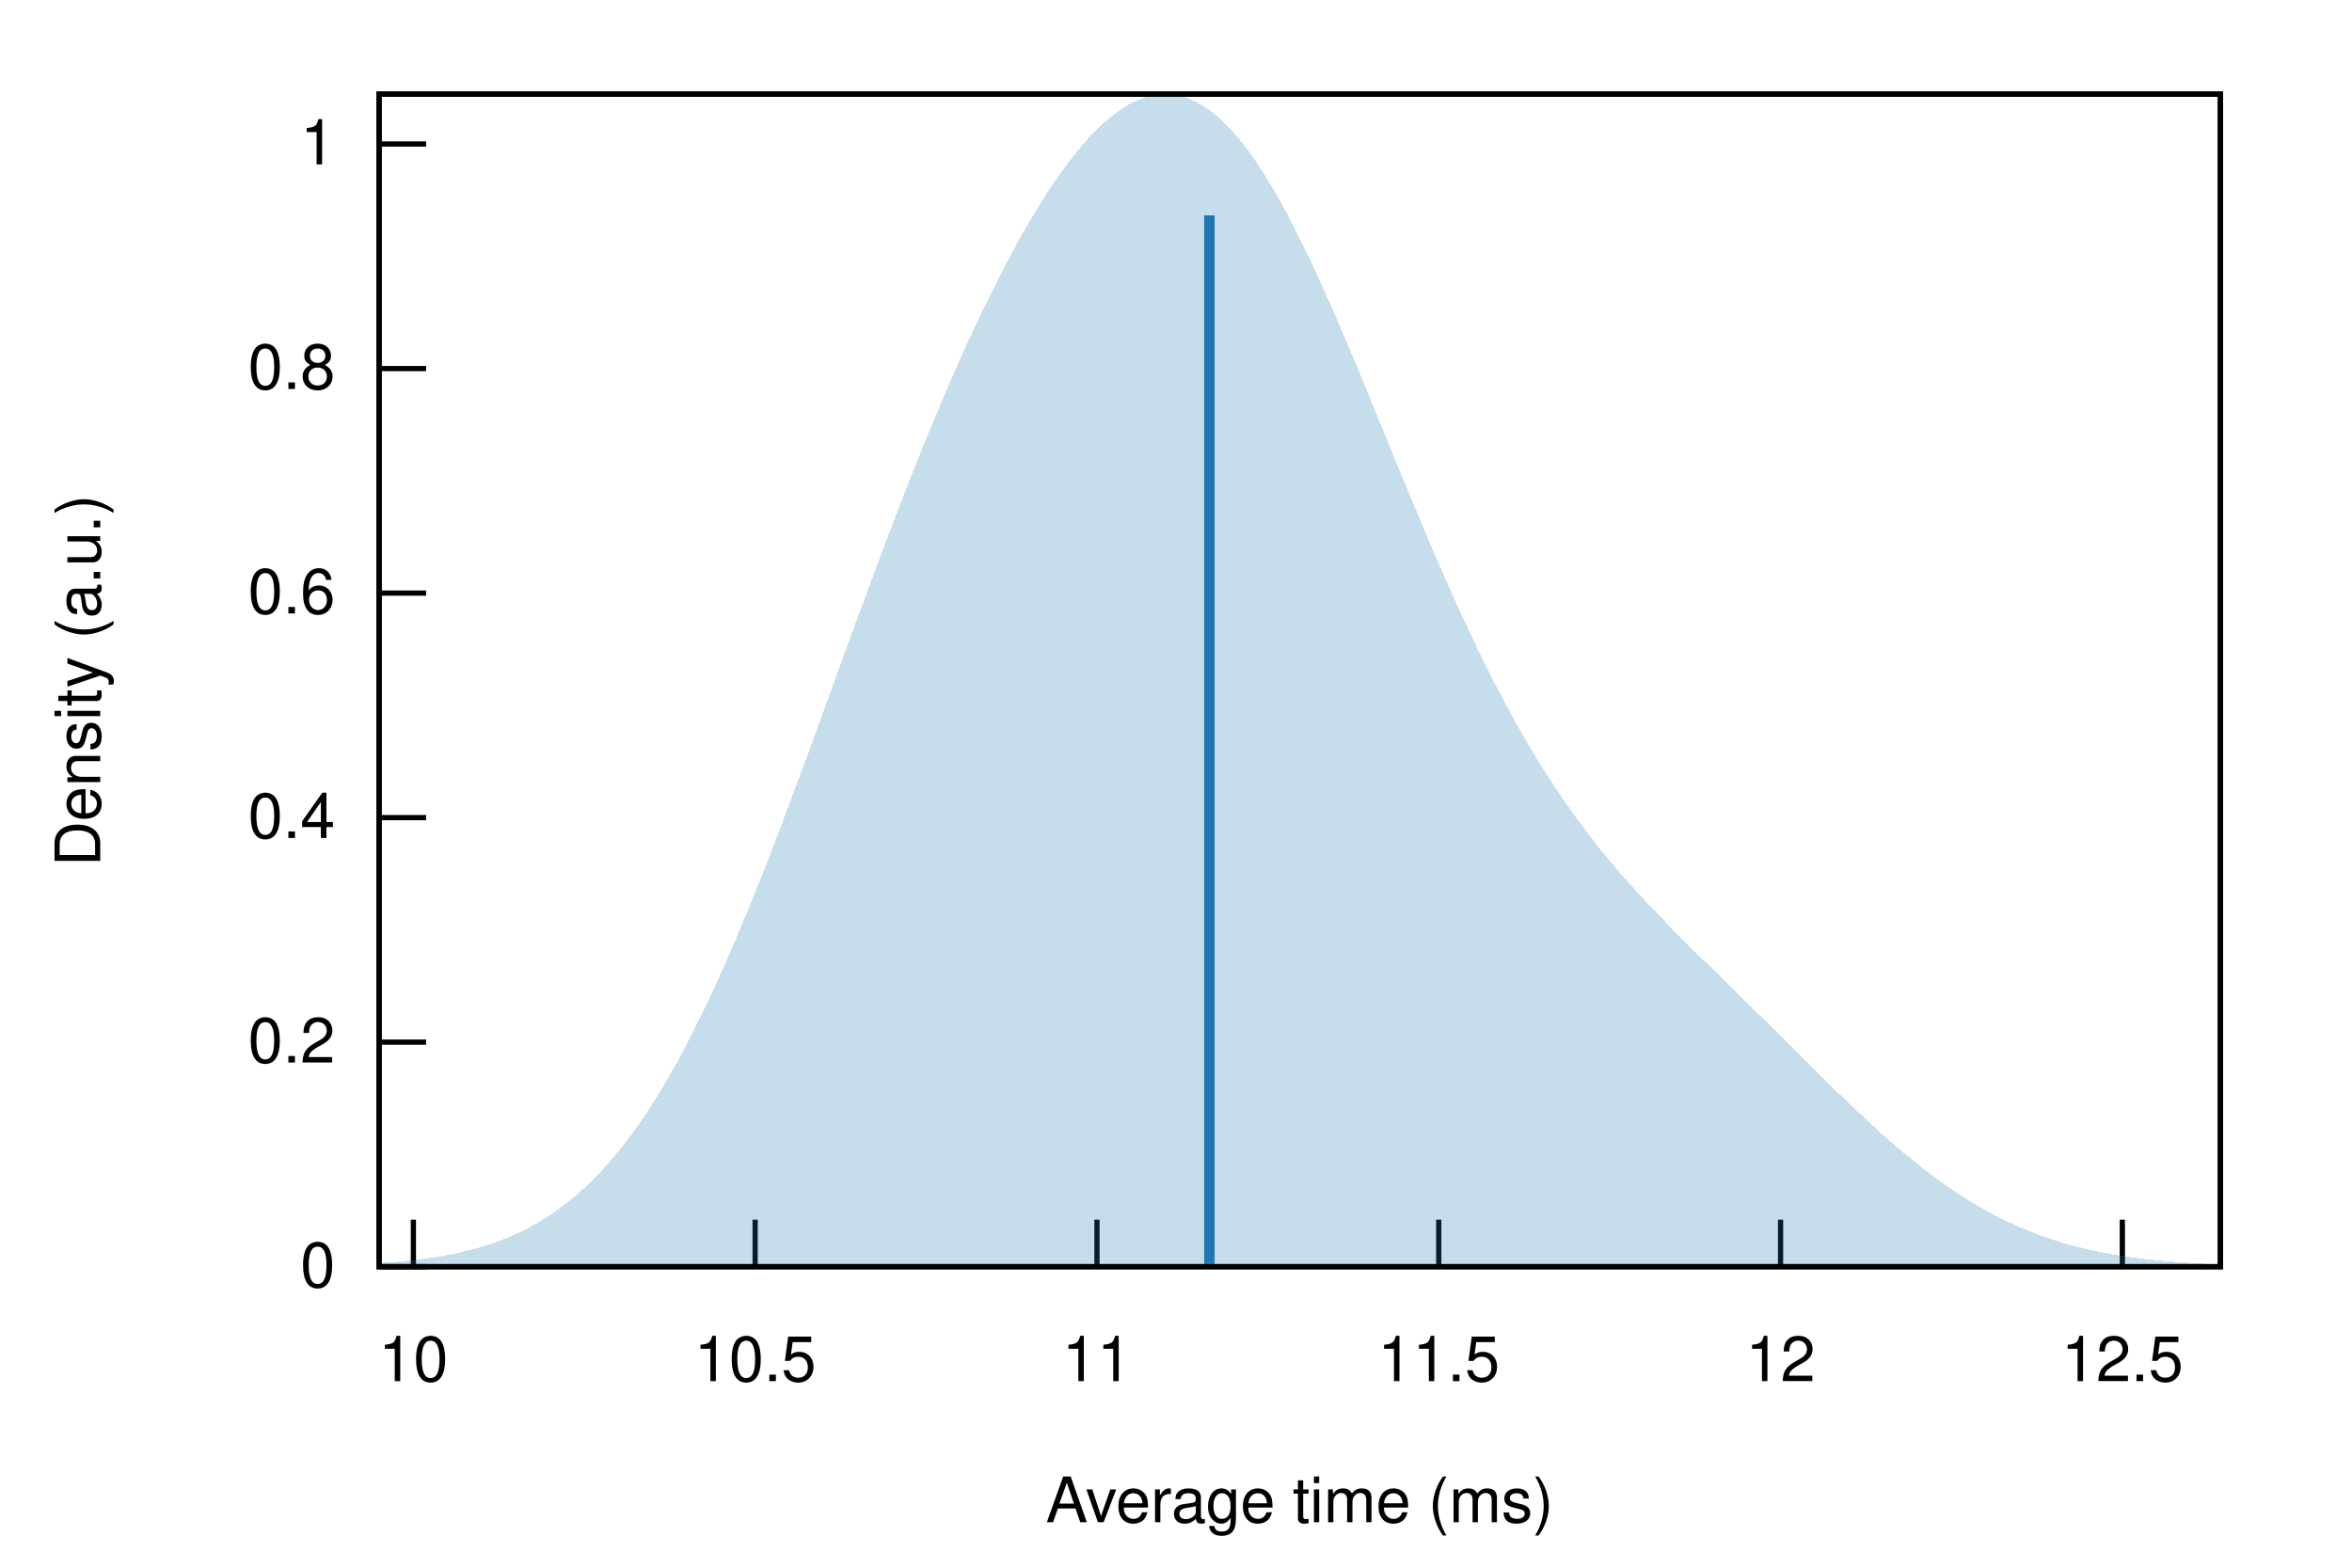
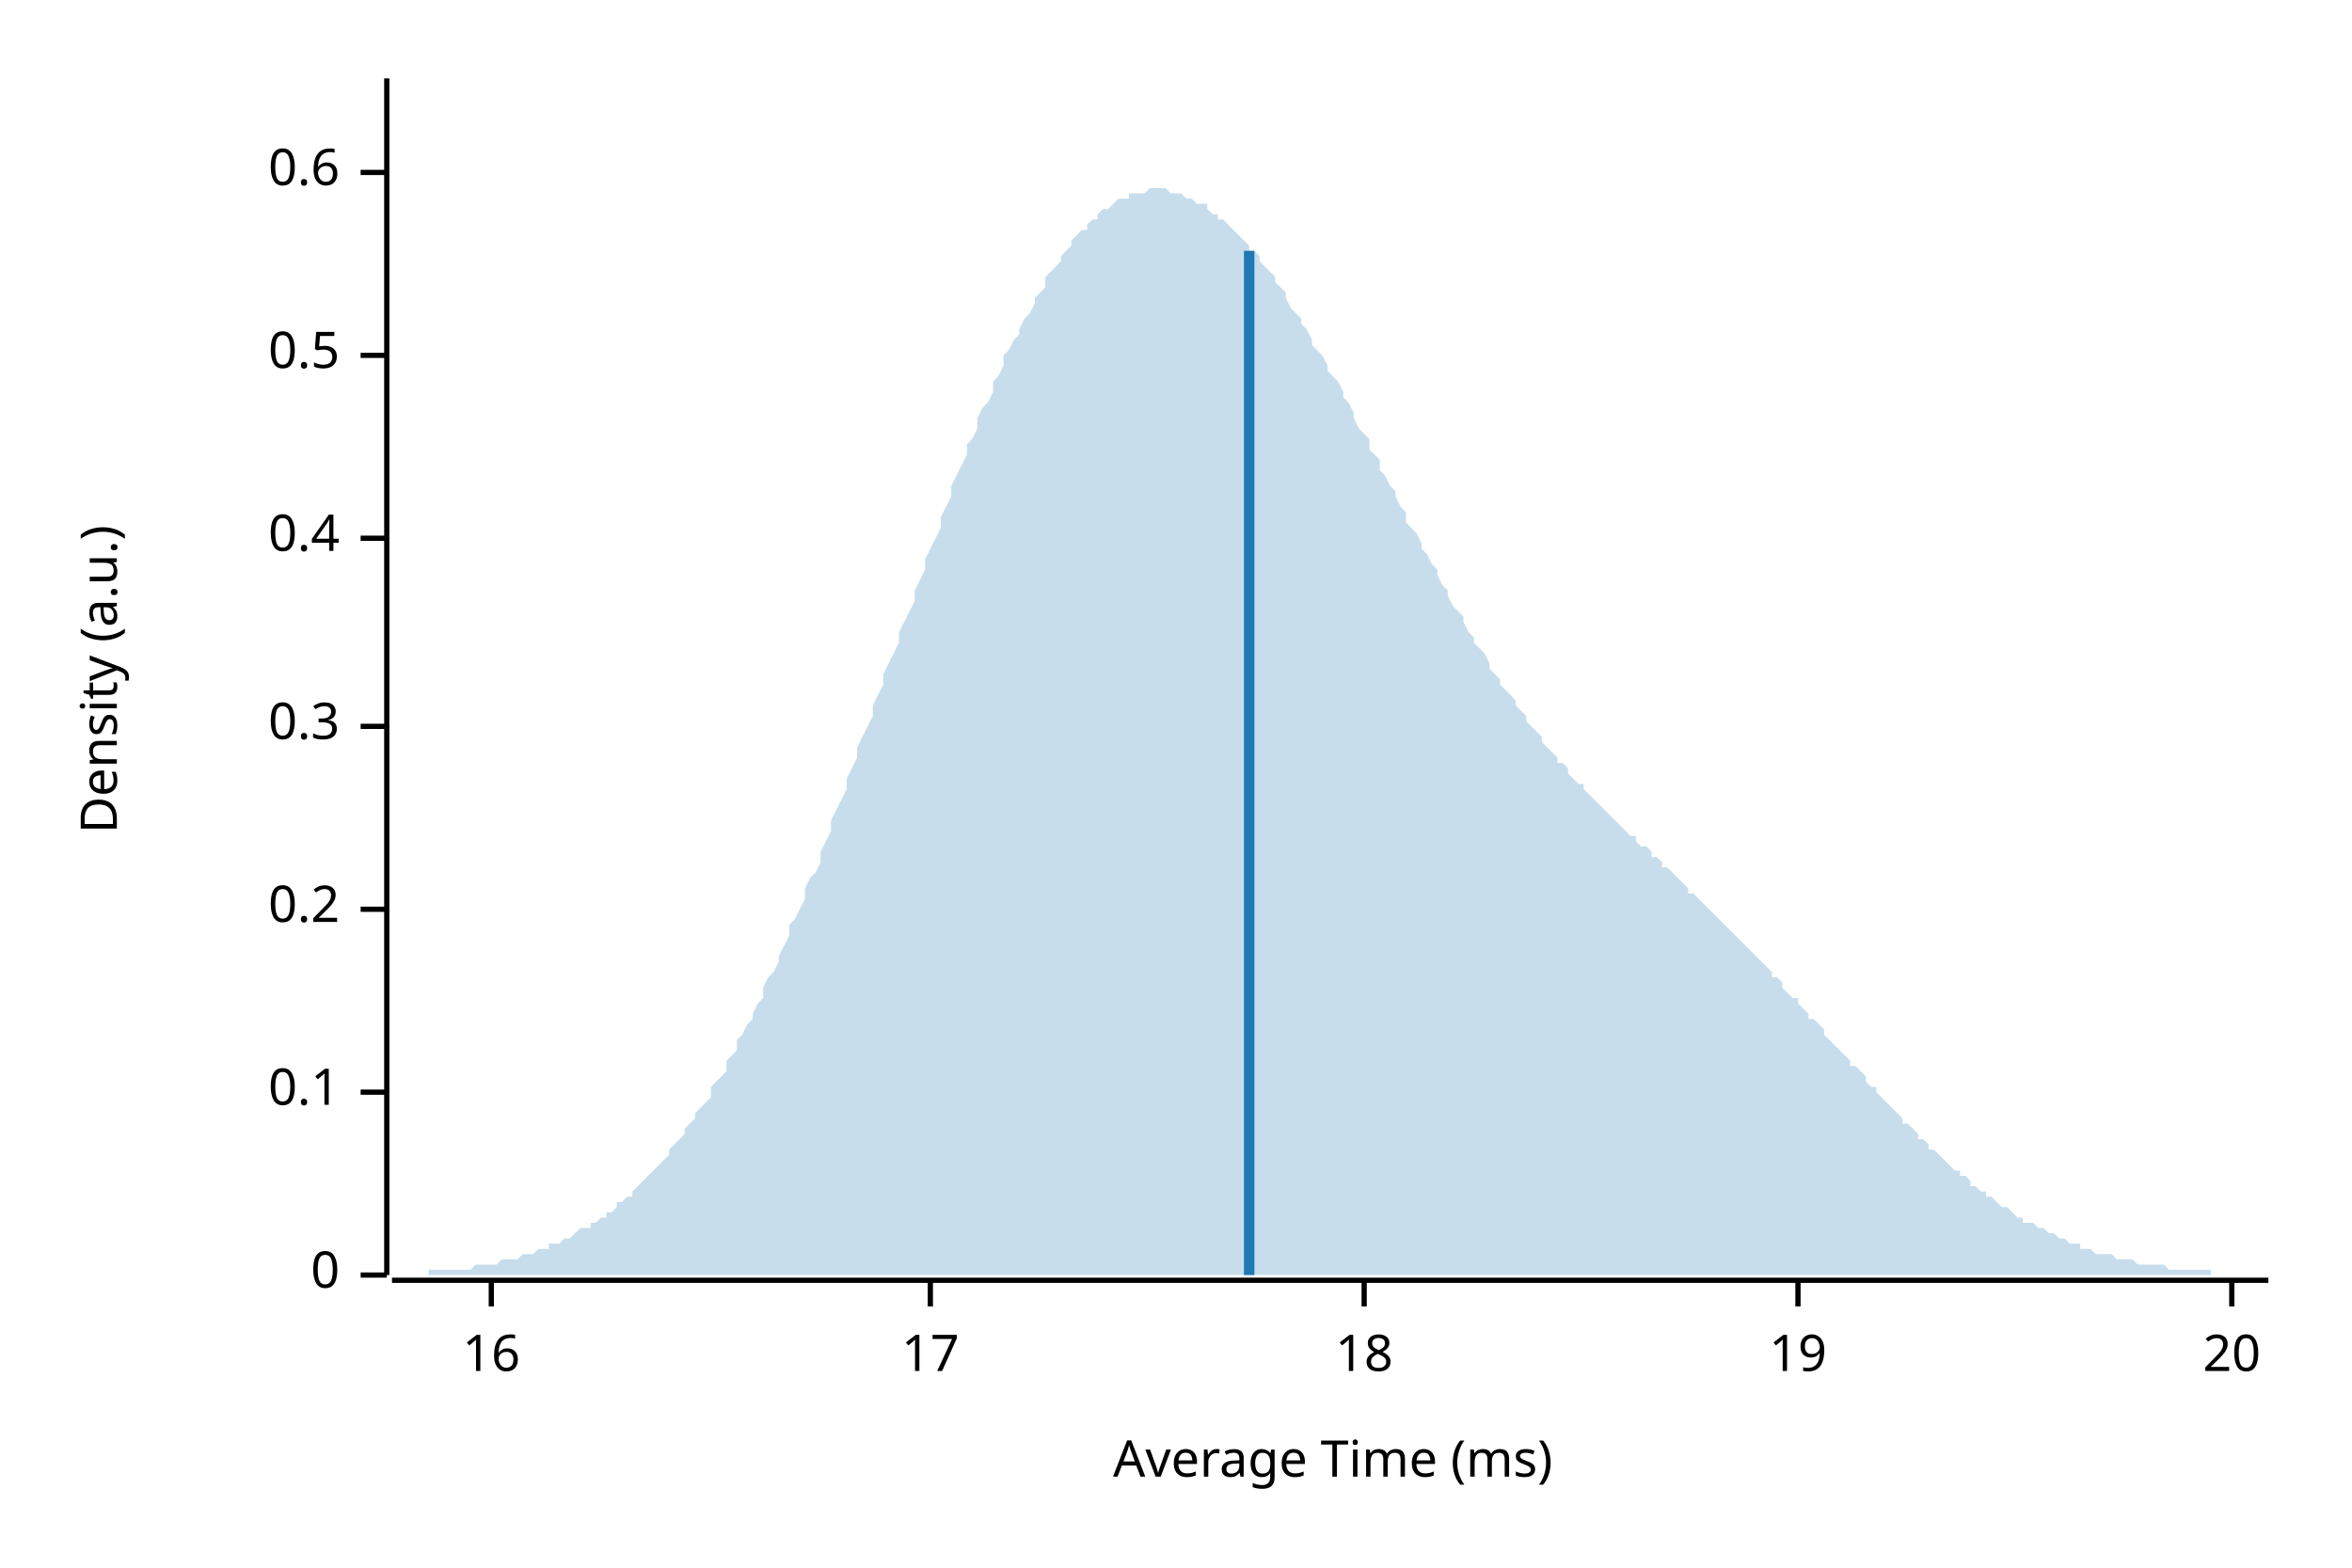
- <svg xmlns="http://www.w3.org/2000/svg" xmlns:xlink="http://www.w3.org/1999/xlink" viewBox="0 0 450 300">
-   <g id="gnuplot_canvas">
-     <rect x="0" y="0" width="450" height="300" fill="none" />
-     <defs>
-       <circle id="gpDot" r="0.5" stroke-width="0.5" stroke="currentColor" />
-       <path id="gpPt0" stroke-width="0.222" stroke="currentColor" d="M-1,0 h2 M0,-1 v2" />
-       <path id="gpPt1" stroke-width="0.222" stroke="currentColor" d="M-1,-1 L1,1 M1,-1 L-1,1" />
-       <path id="gpPt2" stroke-width="0.222" stroke="currentColor" d="M-1,0 L1,0 M0,-1 L0,1 M-1,-1 L1,1 M-1,1 L1,-1" />
-       <rect id="gpPt3" stroke-width="0.222" stroke="currentColor" x="-1" y="-1" width="2" height="2" />
-       <rect id="gpPt4" stroke-width="0.222" stroke="currentColor" fill="currentColor" x="-1" y="-1" width="2" height="2" />
-       <circle id="gpPt5" stroke-width="0.222" stroke="currentColor" cx="0" cy="0" r="1" />
-       <use xlink:href="#gpPt5" id="gpPt6" fill="currentColor" stroke="none" />
-       <path id="gpPt7" stroke-width="0.222" stroke="currentColor" d="M0,-1.33 L-1.33,0.67 L1.33,0.67 z" />
-       <use xlink:href="#gpPt7" id="gpPt8" fill="currentColor" stroke="none" />
-       <use xlink:href="#gpPt7" id="gpPt9" stroke="currentColor" transform="rotate(180)" />
-       <use xlink:href="#gpPt9" id="gpPt10" fill="currentColor" stroke="none" />
-       <use xlink:href="#gpPt3" id="gpPt11" stroke="currentColor" transform="rotate(45)" />
-       <use xlink:href="#gpPt11" id="gpPt12" fill="currentColor" stroke="none" />
-       <path id="gpPt13" stroke-width="0.222" stroke="currentColor" d="M0,1.330 L1.265,0.411 L0.782,-1.067 L-0.782,-1.076 L-1.265,0.411 z" />
-       <use xlink:href="#gpPt13" id="gpPt14" fill="currentColor" stroke="none" />
-       <filter id="textbox" filterUnits="objectBoundingBox" x="0" y="0" height="1" width="1">
-         <feFlood flood-color="white" flood-opacity="1" result="bgnd" />
-         <feComposite in="SourceGraphic" in2="bgnd" operator="atop" />
-       </filter>
-       <filter id="greybox" filterUnits="objectBoundingBox" x="0" y="0" height="1" width="1">
-         <feFlood flood-color="lightgrey" flood-opacity="1" result="grey" />
-         <feComposite in="SourceGraphic" in2="grey" operator="atop" />
-       </filter>
-     </defs>
-     <g fill="none" color="white" stroke="currentColor" stroke-width="1.00" stroke-linecap="butt" stroke-linejoin="miter">
- </g>
-     <g fill="none" color="black" stroke="currentColor" stroke-width="1.00" stroke-linecap="butt" stroke-linejoin="miter">
-       <path stroke="black" d="M72.53,242.40 L81.53,242.40  " />
-       <g transform="translate(64.14,246.30)" stroke="none" fill="black" font-family="Helvetica" font-size="12.00" text-anchor="end">
-         <text>
-           <tspan font-family="Helvetica"> 0</tspan>
-         </text>
-       </g>
-     </g>
-     <g fill="none" color="black" stroke="currentColor" stroke-width="1.00" stroke-linecap="butt" stroke-linejoin="miter">
-       <path stroke="black" d="M72.53,199.43 L81.53,199.43  " />
-       <g transform="translate(64.14,203.33)" stroke="none" fill="black" font-family="Helvetica" font-size="12.00" text-anchor="end">
-         <text>
-           <tspan font-family="Helvetica"> 0.2</tspan>
-         </text>
-       </g>
-     </g>
-     <g fill="none" color="black" stroke="currentColor" stroke-width="1.00" stroke-linecap="butt" stroke-linejoin="miter">
-       <path stroke="black" d="M72.53,156.46 L81.53,156.46  " />
-       <g transform="translate(64.14,160.36)" stroke="none" fill="black" font-family="Helvetica" font-size="12.00" text-anchor="end">
-         <text>
-           <tspan font-family="Helvetica"> 0.4</tspan>
-         </text>
-       </g>
-     </g>
-     <g fill="none" color="black" stroke="currentColor" stroke-width="1.00" stroke-linecap="butt" stroke-linejoin="miter">
-       <path stroke="black" d="M72.53,113.50 L81.53,113.50  " />
-       <g transform="translate(64.14,117.40)" stroke="none" fill="black" font-family="Helvetica" font-size="12.00" text-anchor="end">
-         <text>
-           <tspan font-family="Helvetica"> 0.6</tspan>
-         </text>
-       </g>
-     </g>
-     <g fill="none" color="black" stroke="currentColor" stroke-width="1.00" stroke-linecap="butt" stroke-linejoin="miter">
-       <path stroke="black" d="M72.53,70.53 L81.53,70.53  " />
-       <g transform="translate(64.14,74.43)" stroke="none" fill="black" font-family="Helvetica" font-size="12.00" text-anchor="end">
-         <text>
-           <tspan font-family="Helvetica"> 0.8</tspan>
-         </text>
-       </g>
-     </g>
-     <g fill="none" color="black" stroke="currentColor" stroke-width="1.00" stroke-linecap="butt" stroke-linejoin="miter">
-       <path stroke="black" d="M72.53,27.56 L81.53,27.56  " />
-       <g transform="translate(64.14,31.46)" stroke="none" fill="black" font-family="Helvetica" font-size="12.00" text-anchor="end">
-         <text>
-           <tspan font-family="Helvetica"> 1</tspan>
-         </text>
-       </g>
-     </g>
-     <g fill="none" color="black" stroke="currentColor" stroke-width="1.00" stroke-linecap="butt" stroke-linejoin="miter">
-       <path stroke="black" d="M79.09,242.40 L79.09,233.40  " />
-       <g transform="translate(79.09,264.30)" stroke="none" fill="black" font-family="Helvetica" font-size="12.00" text-anchor="middle">
-         <text>
-           <tspan font-family="Helvetica"> 10</tspan>
-         </text>
-       </g>
-     </g>
-     <g fill="none" color="black" stroke="currentColor" stroke-width="1.00" stroke-linecap="butt" stroke-linejoin="miter">
-       <path stroke="black" d="M144.48,242.40 L144.48,233.40  " />
-       <g transform="translate(144.48,264.30)" stroke="none" fill="black" font-family="Helvetica" font-size="12.00" text-anchor="middle">
-         <text>
-           <tspan font-family="Helvetica"> 10.5</tspan>
-         </text>
-       </g>
-     </g>
-     <g fill="none" color="black" stroke="currentColor" stroke-width="1.00" stroke-linecap="butt" stroke-linejoin="miter">
-       <path stroke="black" d="M209.88,242.40 L209.88,233.40  " />
-       <g transform="translate(209.88,264.30)" stroke="none" fill="black" font-family="Helvetica" font-size="12.00" text-anchor="middle">
-         <text>
-           <tspan font-family="Helvetica"> 11</tspan>
-         </text>
-       </g>
-     </g>
-     <g fill="none" color="black" stroke="currentColor" stroke-width="1.00" stroke-linecap="butt" stroke-linejoin="miter">
-       <path stroke="black" d="M275.27,242.40 L275.27,233.40  " />
-       <g transform="translate(275.27,264.30)" stroke="none" fill="black" font-family="Helvetica" font-size="12.00" text-anchor="middle">
-         <text>
-           <tspan font-family="Helvetica"> 11.5</tspan>
-         </text>
-       </g>
-     </g>
-     <g fill="none" color="black" stroke="currentColor" stroke-width="1.00" stroke-linecap="butt" stroke-linejoin="miter">
-       <path stroke="black" d="M340.67,242.40 L340.67,233.40  " />
-       <g transform="translate(340.67,264.30)" stroke="none" fill="black" font-family="Helvetica" font-size="12.00" text-anchor="middle">
-         <text>
-           <tspan font-family="Helvetica"> 12</tspan>
-         </text>
-       </g>
-     </g>
-     <g fill="none" color="black" stroke="currentColor" stroke-width="1.00" stroke-linecap="butt" stroke-linejoin="miter">
-       <path stroke="black" d="M406.06,242.40 L406.06,233.40  " />
-       <g transform="translate(406.06,264.30)" stroke="none" fill="black" font-family="Helvetica" font-size="12.00" text-anchor="middle">
-         <text>
-           <tspan font-family="Helvetica"> 12.5</tspan>
-         </text>
-       </g>
-     </g>
-     <g fill="none" color="black" stroke="currentColor" stroke-width="1.00" stroke-linecap="butt" stroke-linejoin="miter">
- </g>
-     <g fill="none" color="black" stroke="currentColor" stroke-width="1.00" stroke-linecap="butt" stroke-linejoin="miter">
-       <path stroke="black" d="M72.53,18.01 L72.53,242.40 L424.82,242.40 L424.82,18.01 L72.53,18.01 Z  " />
-     </g>
-     <g fill="none" color="black" stroke="currentColor" stroke-width="1.00" stroke-linecap="butt" stroke-linejoin="miter">
- </g>
-     <g id="gnuplot_plot_1">
-       <g fill="none" color="black" stroke="currentColor" stroke-width="1.00" stroke-linecap="butt" stroke-linejoin="miter">
-         <g stroke="none" shape-rendering="crispEdges">
-           <polygon fill="rgb( 31, 120, 180)" fill-opacity="0.25" points="72.53,241.72 73.24,241.67 73.94,241.62 74.65,241.57 75.35,241.51 76.06,241.45 76.77,241.39 77.47,241.32 78.18,241.24 78.88,241.17 79.59,241.09 80.30,241.00 81.00,240.91 81.71,240.81 82.41,240.71 83.12,240.60 83.83,240.49 84.53,240.37 85.24,240.24 85.94,240.11 86.65,239.97 87.36,239.82 88.06,239.67 88.77,239.50 89.47,239.33 90.18,239.15 90.89,238.96 91.59,238.76 92.30,238.56 93.00,238.34 93.71,238.11 94.42,237.87 95.12,237.62 95.83,237.35 96.53,237.08 97.24,236.79 97.95,236.49 98.65,236.17 99.36,235.85 100.06,235.50 100.77,235.15 101.48,234.78 102.18,234.39 102.89,233.99 103.59,233.57 104.30,233.13 105.01,232.68 105.71,232.20 106.42,231.71 107.12,231.21 107.83,230.68 108.54,230.13 109.24,229.57 109.95,228.98 110.65,228.37 111.36,227.74 112.07,227.09 112.77,226.42 113.48,225.73 114.18,225.01 114.89,224.27 115.60,223.50 116.30,222.72 117.01,221.91 117.71,221.07 118.42,220.21 119.13,219.32 119.83,218.41 120.54,217.48 121.24,216.52 121.95,215.53 122.66,214.52 123.36,213.48 124.07,212.41 124.77,211.32 125.48,210.21 126.19,209.06 126.89,207.89 127.60,206.70 128.30,205.47 129.01,204.22 129.72,202.95 130.42,201.65 131.13,200.32 131.83,198.97 132.54,197.59 133.25,196.19 133.95,194.76 134.66,193.31 135.36,191.83 136.07,190.33 136.78,188.80 137.48,187.25 138.19,185.68 138.89,184.09 139.60,182.48 140.31,180.84 141.01,179.18 141.72,177.51 142.42,175.81 143.13,174.10 143.84,172.36 144.54,170.61 145.25,168.85 145.95,167.06 146.66,165.26 147.37,163.45 148.07,161.62 148.78,159.78 149.48,157.93 150.19,156.06 150.90,154.19 151.60,152.30 152.31,150.41 153.01,148.51 153.72,146.60 154.43,144.68 155.13,142.76 155.84,140.83 156.54,138.90 157.25,136.96 157.96,135.02 158.66,133.09 159.37,131.15 160.07,129.21 160.78,127.27 161.48,125.33 162.19,123.39 162.90,121.46 163.60,119.53 164.31,117.61 165.01,115.69 165.72,113.78 166.43,111.87 167.13,109.97 167.84,108.08 168.54,106.19 169.25,104.32 169.96,102.46 170.66,100.60 171.37,98.76 172.07,96.93 172.78,95.10 173.49,93.30 174.19,91.50 174.90,89.72 175.60,87.95 176.31,86.19 177.02,84.45 177.72,82.72 178.43,81.01 179.13,79.32 179.84,77.64 180.55,75.97 181.25,74.32 181.96,72.69 182.66,71.07 183.37,69.48 184.08,67.90 184.78,66.33 185.49,64.79 186.19,63.26 186.90,61.75 187.61,60.26 188.31,58.79 189.02,57.34 189.72,55.91 190.43,54.50 191.14,53.11 191.84,51.73 192.55,50.38 193.25,49.05 193.96,47.74 194.67,46.46 195.37,45.19 196.08,43.95 196.78,42.73 197.49,41.53 198.20,40.36 198.90,39.21 199.61,38.08 200.31,36.98 201.02,35.90 201.73,34.85 202.43,33.83 203.14,32.83 203.84,31.86 204.55,30.92 205.26,30.00 205.96,29.12 206.67,28.26 207.37,27.44 208.08,26.64 208.79,25.88 209.49,25.14 210.20,24.44 210.90,23.77 211.61,23.14 212.32,22.54 213.02,21.97 213.73,21.44 214.43,20.95 215.14,20.49 215.85,20.07 216.55,19.69 217.26,19.34 217.96,19.03 218.67,18.77 219.38,18.54 220.08,18.35 220.79,18.20 221.49,18.10 222.20,18.03 222.91,18.01 223.61,18.03 224.32,18.09 225.02,18.19 225.73,18.34 226.44,18.53 227.14,18.76 227.85,19.04 228.55,19.36 229.26,19.73 229.97,20.13 230.67,20.58 231.38,21.08 232.08,21.61 232.79,22.19 233.50,22.82 234.20,23.48 234.91,24.19 235.61,24.94 236.32,25.73 237.03,26.56 237.73,27.44 238.44,28.35 239.14,29.30 239.85,30.29 240.56,31.32 241.26,32.39 241.97,33.49 242.67,34.63 243.38,35.80 244.09,37.01 244.79,38.25 245.50,39.53 246.20,40.83 246.91,42.17 247.62,43.53 248.32,44.93 249.03,46.35 249.73,47.80 250.44,49.27 251.15,50.76 251.85,52.28 252.56,53.82 253.26,55.38 253.97,56.97 254.68,58.56 255.38,60.18 256.09,61.81 256.79,63.46 257.50,65.11 258.21,66.79 258.91,68.47 259.62,70.16 260.32,71.86 261.03,73.57 261.74,75.28 262.44,77.00 263.15,78.72 263.85,80.45 264.56,82.17 265.27,83.90 265.97,85.63 266.68,87.35 267.38,89.08 268.09,90.80 268.80,92.51 269.50,94.22 270.21,95.92 270.91,97.62 271.62,99.30 272.33,100.98 273.03,102.65 273.74,104.31 274.44,105.96 275.15,107.59 275.86,109.21 276.56,110.82 277.27,112.41 277.97,113.99 278.68,115.56 279.39,117.11 280.09,118.64 280.80,120.16 281.50,121.65 282.21,123.14 282.92,124.60 283.62,126.05 284.33,127.47 285.03,128.88 285.74,130.27 286.45,131.65 287.15,133.00 287.86,134.33 288.56,135.65 289.27,136.94 289.98,138.22 290.68,139.47 291.39,140.71 292.09,141.93 292.80,143.13 293.51,144.31 294.21,145.47 294.92,146.61 295.62,147.73 296.33,148.84 297.04,149.93 297.74,151.00 298.45,152.05 299.15,153.08 299.86,154.10 300.57,155.10 301.27,156.09 301.98,157.06 302.68,158.01 303.39,158.95 304.10,159.88 304.80,160.79 305.51,161.68 306.21,162.57 306.92,163.44 307.63,164.30 308.33,165.14 309.04,165.98 309.74,166.80 310.45,167.61 311.16,168.42 311.86,169.21 312.57,170.00 313.27,170.77 313.98,171.54 314.69,172.30 315.39,173.05 316.10,173.80 316.80,174.54 317.51,175.28 318.22,176.00 318.92,176.73 319.63,177.45 320.33,178.16 321.04,178.88 321.75,179.58 322.45,180.29 323.16,180.99 323.86,181.69 324.57,182.39 325.28,183.09 325.98,183.78 326.69,184.48 327.39,185.17 328.10,185.86 328.81,186.56 329.51,187.25 330.22,187.94 330.92,188.63 331.63,189.33 332.34,190.02 333.04,190.71 333.75,191.41 334.45,192.10 335.16,192.80 335.87,193.50 336.57,194.19 337.28,194.89 337.98,195.59 338.69,196.29 339.39,196.99 340.10,197.69 340.81,198.39 341.51,199.09 342.22,199.79 342.92,200.50 343.63,201.20 344.34,201.90 345.04,202.60 345.75,203.30 346.45,204.00 347.16,204.70 347.87,205.39 348.57,206.09 349.28,206.78 349.98,207.48 350.69,208.16 351.40,208.85 352.10,209.54 352.81,210.22 353.51,210.90 354.22,211.57 354.93,212.24 355.63,212.91 356.34,213.57 357.04,214.23 357.75,214.88 358.46,215.53 359.16,216.17 359.87,216.81 360.57,217.44 361.28,218.06 361.99,218.68 362.69,219.29 363.40,219.89 364.10,220.49 364.81,221.08 365.52,221.66 366.22,222.23 366.93,222.80 367.63,223.36 368.34,223.91 369.05,224.45 369.75,224.98 370.46,225.50 371.16,226.02 371.87,226.52 372.58,227.02 373.28,227.51 373.99,227.98 374.69,228.45 375.40,228.91 376.11,229.36 376.81,229.80 377.52,230.23 378.22,230.65 378.93,231.06 379.64,231.46 380.34,231.85 381.05,232.24 381.75,232.61 382.46,232.97 383.17,233.32 383.87,233.67 384.58,234.00 385.28,234.33 385.99,234.65 386.70,234.95 387.40,235.25 388.11,235.54 388.81,235.82 389.52,236.09 390.23,236.36 390.93,236.61 391.64,236.86 392.34,237.10 393.05,237.33 393.76,237.55 394.46,237.77 395.17,237.97 395.87,238.17 396.58,238.37 397.29,238.55 397.99,238.73 398.70,238.90 399.40,239.07 400.11,239.23 400.82,239.38 401.52,239.53 402.23,239.67 402.93,239.81 403.64,239.94 404.35,240.06 405.05,240.18 405.76,240.29 406.46,240.40 407.17,240.51 407.88,240.61 408.58,240.70 409.29,240.79 409.99,240.88 410.70,240.96 411.41,241.04 412.11,241.12 412.82,241.19 413.52,241.26 414.23,241.32 414.94,241.38 415.64,241.44 416.35,241.50 417.05,241.55 417.76,241.60 418.47,241.65 419.17,241.69 419.88,241.73 420.58,241.77 421.29,241.81 422.00,241.85 422.70,241.88 423.41,241.92 424.11,241.95 424.82,241.97 424.82,242.40 424.11,242.40 423.41,242.40 422.70,242.40 422.00,242.40 421.29,242.40 420.58,242.40 419.88,242.40 419.17,242.40 418.47,242.40 417.76,242.40 417.05,242.40 416.35,242.40 415.64,242.40 414.94,242.40 414.23,242.40 413.52,242.40 412.82,242.40 412.11,242.40 411.41,242.40 410.70,242.40 409.99,242.40 409.29,242.40 408.58,242.40 407.88,242.40 407.17,242.40 406.46,242.40 405.76,242.40 405.05,242.40 404.35,242.40 403.64,242.40 402.93,242.40 402.23,242.40 401.52,242.40 400.82,242.40 400.11,242.40 399.40,242.40 398.70,242.40 397.99,242.40 397.29,242.40 396.58,242.40 395.87,242.40 395.17,242.40 394.46,242.40 393.76,242.40 393.05,242.40 392.34,242.40 391.64,242.40 390.93,242.40 390.23,242.40 389.52,242.40 388.81,242.40 388.11,242.40 387.40,242.40 386.70,242.40 385.99,242.40 385.28,242.40 384.58,242.40 383.87,242.40 383.17,242.40 382.46,242.40 381.75,242.40 381.05,242.40 380.34,242.40 379.64,242.40 378.93,242.40 378.22,242.40 377.52,242.40 376.81,242.40 376.11,242.40 375.40,242.40 374.69,242.40 373.99,242.40 373.28,242.40 372.58,242.40 371.87,242.40 371.16,242.40 370.46,242.40 369.75,242.40 369.05,242.40 368.34,242.40 367.63,242.40 366.93,242.40 366.22,242.40 365.52,242.40 364.81,242.40 364.10,242.40 363.40,242.40 362.69,242.40 361.99,242.40 361.28,242.40 360.57,242.40 359.87,242.40 359.16,242.40 358.46,242.40 357.75,242.40 357.04,242.40 356.34,242.40 355.63,242.40 354.93,242.40 354.22,242.40 353.51,242.40 352.81,242.40 352.10,242.40 351.40,242.40 350.69,242.40 349.98,242.40 349.28,242.40 348.57,242.40 347.87,242.40 347.16,242.40 346.45,242.40 345.75,242.40 345.04,242.40 344.34,242.40 343.63,242.40 342.92,242.40 342.22,242.40 341.51,242.40 340.81,242.40 340.10,242.40 339.39,242.40 338.69,242.40 337.98,242.40 337.28,242.40 336.57,242.40 335.87,242.40 335.16,242.40 334.45,242.40 333.75,242.40 333.04,242.40 332.34,242.40 331.63,242.40 330.92,242.40 330.22,242.40 329.51,242.40 328.81,242.40 328.10,242.40 327.39,242.40 326.69,242.40 325.98,242.40 325.28,242.40 324.57,242.40 323.86,242.40 323.16,242.40 322.45,242.40 321.75,242.40 321.04,242.40 320.33,242.40 319.63,242.40 318.92,242.40 318.22,242.40 317.51,242.40 316.80,242.40 316.10,242.40 315.39,242.40 314.69,242.40 313.98,242.40 313.27,242.40 312.57,242.40 311.86,242.40 311.16,242.40 310.45,242.40 309.74,242.40 309.04,242.40 308.33,242.40 307.63,242.40 306.92,242.40 306.21,242.40 305.51,242.40 304.80,242.40 304.10,242.40 303.39,242.40 302.68,242.40 301.98,242.40 301.27,242.40 300.57,242.40 299.86,242.40 299.15,242.40 298.45,242.40 297.74,242.40 297.04,242.40 296.33,242.40 295.62,242.40 294.92,242.40 294.21,242.40 293.51,242.40 292.80,242.40 292.09,242.40 291.39,242.40 290.68,242.40 289.98,242.40 289.27,242.40 288.56,242.40 287.86,242.40 287.15,242.40 286.45,242.40 285.74,242.40 285.03,242.40 284.33,242.40 283.62,242.40 282.92,242.40 282.21,242.40 281.50,242.40 280.80,242.40 280.09,242.40 279.39,242.40 278.68,242.40 277.97,242.40 277.27,242.40 276.56,242.40 275.86,242.40 275.15,242.40 274.44,242.40 273.74,242.40 273.03,242.40 272.33,242.40 271.62,242.40 270.91,242.40 270.21,242.40 269.50,242.40 268.80,242.40 268.09,242.40 267.38,242.40 266.68,242.40 265.97,242.40 265.27,242.40 264.56,242.40 263.85,242.40 263.15,242.40 262.44,242.40 261.74,242.40 261.03,242.40 260.32,242.40 259.62,242.40 258.91,242.40 258.21,242.40 257.50,242.40 256.79,242.40 256.09,242.40 255.38,242.40 254.68,242.40 253.97,242.40 253.26,242.40 252.56,242.40 251.85,242.40 251.15,242.40 250.44,242.40 249.73,242.40 249.03,242.40 248.32,242.40 247.62,242.40 246.91,242.40 246.20,242.40 245.50,242.40 244.79,242.40 244.09,242.40 243.38,242.40 242.67,242.40 241.97,242.40 241.26,242.40 240.56,242.40 239.85,242.40 239.14,242.40 238.44,242.40 237.73,242.40 237.03,242.40 236.32,242.40 235.61,242.40 234.91,242.40 234.20,242.40 233.50,242.40 232.79,242.40 232.08,242.40 231.38,242.40 230.67,242.40 229.97,242.40 229.26,242.40 228.55,242.40 227.85,242.40 227.14,242.40 226.44,242.40 225.73,242.40 225.02,242.40 224.32,242.40 223.61,242.40 222.91,242.40 222.20,242.40 221.49,242.40 220.79,242.40 220.08,242.40 219.38,242.40 218.67,242.40 217.96,242.40 217.26,242.40 216.55,242.40 215.85,242.40 215.14,242.40 214.43,242.40 213.73,242.40 213.02,242.40 212.32,242.40 211.61,242.40 210.90,242.40 210.20,242.40 209.49,242.40 208.79,242.40 208.08,242.40 207.37,242.40 206.67,242.40 205.96,242.40 205.26,242.40 204.55,242.40 203.84,242.40 203.14,242.40 202.43,242.40 201.73,242.40 201.02,242.40 200.31,242.40 199.61,242.40 198.90,242.40 198.20,242.40 197.49,242.40 196.78,242.40 196.08,242.40 195.37,242.40 194.67,242.40 193.96,242.40 193.25,242.40 192.55,242.40 191.84,242.40 191.14,242.40 190.43,242.40 189.72,242.40 189.02,242.40 188.31,242.40 187.61,242.40 186.90,242.40 186.19,242.40 185.49,242.40 184.78,242.40 184.08,242.40 183.37,242.40 182.66,242.40 181.96,242.40 181.25,242.40 180.55,242.40 179.84,242.40 179.13,242.40 178.43,242.40 177.72,242.40 177.02,242.40 176.31,242.40 175.60,242.40 174.90,242.40 174.19,242.40 173.49,242.40 172.78,242.40 172.07,242.40 171.37,242.40 170.66,242.40 169.96,242.40 169.25,242.40 168.54,242.40 167.84,242.40 167.13,242.40 166.43,242.40 165.72,242.40 165.01,242.40 164.31,242.40 163.60,242.40 162.90,242.40 162.19,242.40 161.48,242.40 160.78,242.40 160.07,242.40 159.37,242.40 158.66,242.40 157.96,242.40 157.25,242.40 156.54,242.40 155.84,242.40 155.13,242.40 154.43,242.40 153.72,242.40 153.01,242.40 152.31,242.40 151.60,242.40 150.90,242.40 150.19,242.40 149.48,242.40 148.78,242.40 148.07,242.40 147.37,242.40 146.66,242.40 145.95,242.40 145.25,242.40 144.54,242.40 143.84,242.40 143.13,242.40 142.42,242.40 141.72,242.40 141.01,242.40 140.31,242.40 139.60,242.40 138.89,242.40 138.19,242.40 137.48,242.40 136.78,242.40 136.07,242.40 135.36,242.40 134.66,242.40 133.95,242.40 133.25,242.40 132.54,242.40 131.83,242.40 131.13,242.40 130.42,242.40 129.72,242.40 129.01,242.40 128.30,242.40 127.60,242.40 126.89,242.40 126.19,242.40 125.48,242.40 124.77,242.40 124.07,242.40 123.36,242.40 122.66,242.40 121.95,242.40 121.24,242.40 120.54,242.40 119.83,242.40 119.13,242.40 118.42,242.40 117.71,242.40 117.01,242.40 116.30,242.40 115.60,242.40 114.89,242.40 114.18,242.40 113.48,242.40 112.77,242.40 112.07,242.40 111.36,242.40 110.65,242.40 109.95,242.40 109.24,242.40 108.54,242.40 107.83,242.40 107.12,242.40 106.42,242.40 105.71,242.40 105.01,242.40 104.30,242.40 103.59,242.40 102.89,242.40 102.18,242.40 101.48,242.40 100.77,242.40 100.06,242.40 99.36,242.40 98.65,242.40 97.95,242.40 97.24,242.40 96.53,242.40 95.83,242.40 95.12,242.40 94.42,242.40 93.71,242.40 93.00,242.40 92.30,242.40 91.59,242.40 90.89,242.40 90.18,242.40 89.47,242.40 88.77,242.40 88.06,242.40 87.36,242.40 86.65,242.40 85.94,242.40 85.24,242.40 84.53,242.40 83.83,242.40 83.12,242.40 82.41,242.40 81.71,242.40 81.00,242.40 80.30,242.40 79.59,242.40 78.88,242.40 78.18,242.40 77.47,242.40 76.77,242.40 76.06,242.40 75.35,242.40 74.65,242.40 73.94,242.40 73.24,242.40 72.53,242.40 " />
-         </g>
-       </g>
-     </g>
-     <g id="gnuplot_plot_2">
-       <g fill="none" color="white" stroke="rgb( 31, 120, 180)" stroke-width="2.00" stroke-linecap="butt" stroke-linejoin="miter">
- </g>
-       <g fill="none" color="black" stroke="currentColor" stroke-width="2.00" stroke-linecap="butt" stroke-linejoin="miter">
-         <path stroke="rgb( 31, 120, 180)" d="M231.39,242.40 L231.39,41.21  " />
-       </g>
-     </g>
-     <g fill="none" color="black" stroke="currentColor" stroke-width="2.00" stroke-linecap="butt" stroke-linejoin="miter">
- </g>
-     <g fill="none" color="black" stroke="black" stroke-width="1.00" stroke-linecap="butt" stroke-linejoin="miter">
- </g>
-     <g fill="none" color="black" stroke="currentColor" stroke-width="1.00" stroke-linecap="butt" stroke-linejoin="miter">
-       <path stroke="black" d="M72.53,18.01 L72.53,242.40 L424.82,242.40 L424.82,18.01 L72.53,18.01 Z  " />
-       <g transform="translate(19.18,130.21) rotate(270.00)" stroke="none" fill="black" font-family="Helvetica" font-size="12.00" text-anchor="middle">
-         <text>
-           <tspan font-family="Helvetica">Density (a.u.)</tspan>
-         </text>
-       </g>
-     </g>
-     <g fill="none" color="black" stroke="currentColor" stroke-width="1.00" stroke-linecap="butt" stroke-linejoin="miter">
-       <g transform="translate(248.67,291.30)" stroke="none" fill="black" font-family="Helvetica" font-size="12.00" text-anchor="middle">
-         <text>
-           <tspan font-family="Helvetica">Average time (ms)</tspan>
-         </text>
-       </g>
-     </g>
-     <g fill="none" color="black" stroke="currentColor" stroke-width="1.00" stroke-linecap="butt" stroke-linejoin="miter">
- </g>
-     <g fill="none" color="black" stroke="currentColor" stroke-width="1.00" stroke-linecap="butt" stroke-linejoin="miter">
- </g>
-   </g>
+ <svg xmlns="http://www.w3.org/2000/svg" width="450" height="300" viewBox="0 0 450 300">
+   <text x="15" y="130" dy="0.76em" text-anchor="middle" font-family="sans-serif" font-size="9.677" opacity="1" fill="#000000" transform="rotate(270, 15, 130)">
+ Density (a.u.)
+ </text>
+   <text x="255" y="285" dy="-0.5ex" text-anchor="middle" font-family="sans-serif" font-size="9.677" opacity="1" fill="#000000">
+ Average Time (ms)
+ </text>
+   <polyline fill="none" opacity="1" stroke="#000000" stroke-width="1" points="74,15 74,244 " />
+   <text x="65" y="244" dy="0.5ex" text-anchor="end" font-family="sans-serif" font-size="9.677" opacity="1" fill="#000000">
+ 0
+ </text>
+   <polyline fill="none" opacity="1" stroke="#000000" stroke-width="1" points="69,244 74,244 " />
+   <text x="65" y="209" dy="0.5ex" text-anchor="end" font-family="sans-serif" font-size="9.677" opacity="1" fill="#000000">
+ 0.1
+ </text>
+   <polyline fill="none" opacity="1" stroke="#000000" stroke-width="1" points="69,209 74,209 " />
+   <text x="65" y="174" dy="0.5ex" text-anchor="end" font-family="sans-serif" font-size="9.677" opacity="1" fill="#000000">
+ 0.2
+ </text>
+   <polyline fill="none" opacity="1" stroke="#000000" stroke-width="1" points="69,174 74,174 " />
+   <text x="65" y="139" dy="0.5ex" text-anchor="end" font-family="sans-serif" font-size="9.677" opacity="1" fill="#000000">
+ 0.3
+ </text>
+   <polyline fill="none" opacity="1" stroke="#000000" stroke-width="1" points="69,139 74,139 " />
+   <text x="65" y="103" dy="0.5ex" text-anchor="end" font-family="sans-serif" font-size="9.677" opacity="1" fill="#000000">
+ 0.4
+ </text>
+   <polyline fill="none" opacity="1" stroke="#000000" stroke-width="1" points="69,103 74,103 " />
+   <text x="65" y="68" dy="0.5ex" text-anchor="end" font-family="sans-serif" font-size="9.677" opacity="1" fill="#000000">
+ 0.5
+ </text>
+   <polyline fill="none" opacity="1" stroke="#000000" stroke-width="1" points="69,68 74,68 " />
+   <text x="65" y="33" dy="0.5ex" text-anchor="end" font-family="sans-serif" font-size="9.677" opacity="1" fill="#000000">
+ 0.6
+ </text>
+   <polyline fill="none" opacity="1" stroke="#000000" stroke-width="1" points="69,33 74,33 " />
+   <polyline fill="none" opacity="1" stroke="#000000" stroke-width="1" points="75,245 434,245 " />
+   <text x="94" y="255" dy="0.76em" text-anchor="middle" font-family="sans-serif" font-size="9.677" opacity="1" fill="#000000">
+ 16
+ </text>
+   <polyline fill="none" opacity="1" stroke="#000000" stroke-width="1" points="94,245 94,250 " />
+   <text x="178" y="255" dy="0.76em" text-anchor="middle" font-family="sans-serif" font-size="9.677" opacity="1" fill="#000000">
+ 17
+ </text>
+   <polyline fill="none" opacity="1" stroke="#000000" stroke-width="1" points="178,245 178,250 " />
+   <text x="261" y="255" dy="0.76em" text-anchor="middle" font-family="sans-serif" font-size="9.677" opacity="1" fill="#000000">
+ 18
+ </text>
+   <polyline fill="none" opacity="1" stroke="#000000" stroke-width="1" points="261,245 261,250 " />
+   <text x="344" y="255" dy="0.76em" text-anchor="middle" font-family="sans-serif" font-size="9.677" opacity="1" fill="#000000">
+ 19
+ </text>
+   <polyline fill="none" opacity="1" stroke="#000000" stroke-width="1" points="344,245 344,250 " />
+   <text x="427" y="255" dy="0.76em" text-anchor="middle" font-family="sans-serif" font-size="9.677" opacity="1" fill="#000000">
+ 20
+ </text>
+   <polyline fill="none" opacity="1" stroke="#000000" stroke-width="1" points="427,245 427,250 " />
+   <polygon opacity="0.25" fill="#1F78B4" points="75,244 75,244 76,244 77,244 77,244 78,244 79,244 80,244 80,244 81,244 82,244 82,243 83,243 84,243 85,243 85,243 86,243 87,243 87,243 88,243 89,243 90,243 90,243 91,242 92,242 92,242 93,242 94,242 95,242 95,242 96,241 97,241 98,241 98,241 99,241 100,240 100,240 101,240 102,240 103,239 103,239 104,239 105,239 105,238 106,238 107,238 108,237 108,237 109,237 110,236 110,236 111,235 112,235 113,235 113,234 114,234 115,233 116,233 116,232 117,232 118,231 118,230 119,230 120,229 121,229 121,228 122,227 123,226 123,226 124,225 125,224 126,223 126,223 127,222 128,221 128,220 129,219 130,218 131,217 131,216 132,215 133,214 133,213 134,212 135,211 136,210 136,208 137,207 138,206 139,205 139,203 140,202 141,201 141,199 142,198 143,196 144,195 144,194 145,192 146,191 146,189 147,187 148,186 149,184 149,183 150,181 151,179 151,177 152,176 153,174 154,172 154,170 155,168 156,167 157,165 157,163 158,161 159,159 159,157 160,155 161,153 162,151 162,149 163,147 164,145 164,143 165,141 166,139 167,137 167,135 168,133 169,131 169,129 170,127 171,125 172,123 172,121 173,119 174,117 175,115 175,113 176,111 177,109 177,107 178,105 179,103 180,101 180,99 181,97 182,95 182,93 183,91 184,89 185,87 185,85 186,84 187,82 187,80 188,78 189,77 190,75 190,73 191,72 192,70 192,68 193,67 194,65 195,64 195,63 196,61 197,60 198,58 198,57 199,56 200,55 200,53 201,52 202,51 203,50 203,49 204,48 205,47 205,46 206,45 207,44 208,44 208,43 209,42 210,42 210,41 211,40 212,40 213,39 213,39 214,38 215,38 216,38 216,37 217,37 218,37 218,37 219,37 220,36 221,36 221,36 222,36 223,36 223,36 224,37 225,37 226,37 226,37 227,38 228,38 228,38 229,39 230,39 231,39 231,40 232,41 233,41 233,42 234,42 235,43 236,44 236,44 237,45 238,46 239,47 239,48 240,48 241,49 241,50 242,51 243,52 244,53 244,54 245,55 246,56 246,57 247,59 248,60 249,61 249,62 250,63 251,65 251,66 252,67 253,68 254,70 254,71 255,72 256,73 257,75 257,76 258,77 259,79 259,80 260,82 261,83 262,84 262,86 263,87 264,88 264,90 265,91 266,93 267,94 267,95 268,97 269,98 269,100 270,101 271,102 272,104 272,105 273,106 274,108 275,109 275,110 276,112 277,113 277,114 278,116 279,117 280,118 280,119 281,121 282,122 282,123 283,124 284,125 285,127 285,128 286,129 287,130 287,131 288,132 289,133 290,134 290,135 291,136 292,137 292,138 293,139 294,140 295,141 295,142 296,143 297,144 298,145 298,146 299,146 300,147 300,148 301,149 302,150 303,150 303,151 304,152 305,153 305,153 306,154 307,155 308,156 308,156 309,157 310,158 310,158 311,159 312,160 313,160 313,161 314,162 315,162 316,163 316,164 317,164 318,165 318,166 319,166 320,167 321,168 321,168 322,169 323,170 323,171 324,171 325,172 326,173 326,173 327,174 328,175 328,175 329,176 330,177 331,178 331,178 332,179 333,180 333,180 334,181 335,182 336,183 336,183 337,184 338,185 339,186 339,187 340,187 341,188 341,189 342,190 343,191 344,191 344,192 345,193 346,194 346,195 347,195 348,196 349,197 349,198 350,199 351,200 351,200 352,201 353,202 354,203 354,204 355,204 356,205 357,206 357,207 358,208 359,208 359,209 360,210 361,211 362,212 362,212 363,213 364,214 364,215 365,215 366,216 367,217 367,218 368,218 369,219 369,220 370,220 371,221 372,222 372,222 373,223 374,224 375,224 375,225 376,225 377,226 377,227 378,227 379,228 380,228 380,229 381,229 382,230 382,230 383,231 384,231 385,232 385,232 386,233 387,233 387,234 388,234 389,234 390,235 390,235 391,235 392,236 392,236 393,236 394,237 395,237 395,237 396,238 397,238 398,238 398,239 399,239 400,239 400,239 401,240 402,240 403,240 403,240 404,240 405,241 405,241 406,241 407,241 408,241 408,241 409,242 410,242 410,242 411,242 412,242 413,242 413,242 414,242 415,243 416,243 416,243 417,243 418,243 418,243 419,243 420,243 421,243 421,243 422,243 423,243 423,244 424,244 425,244 426,244 426,244 427,244 428,244 428,244 429,244 430,244 431,244 431,244 432,244 433,244 434,244 434,244 75,244 " />
+   <polyline fill="none" opacity="1" stroke="#1F78B4" stroke-width="2" points="239,244 239,48 " />
</svg>
